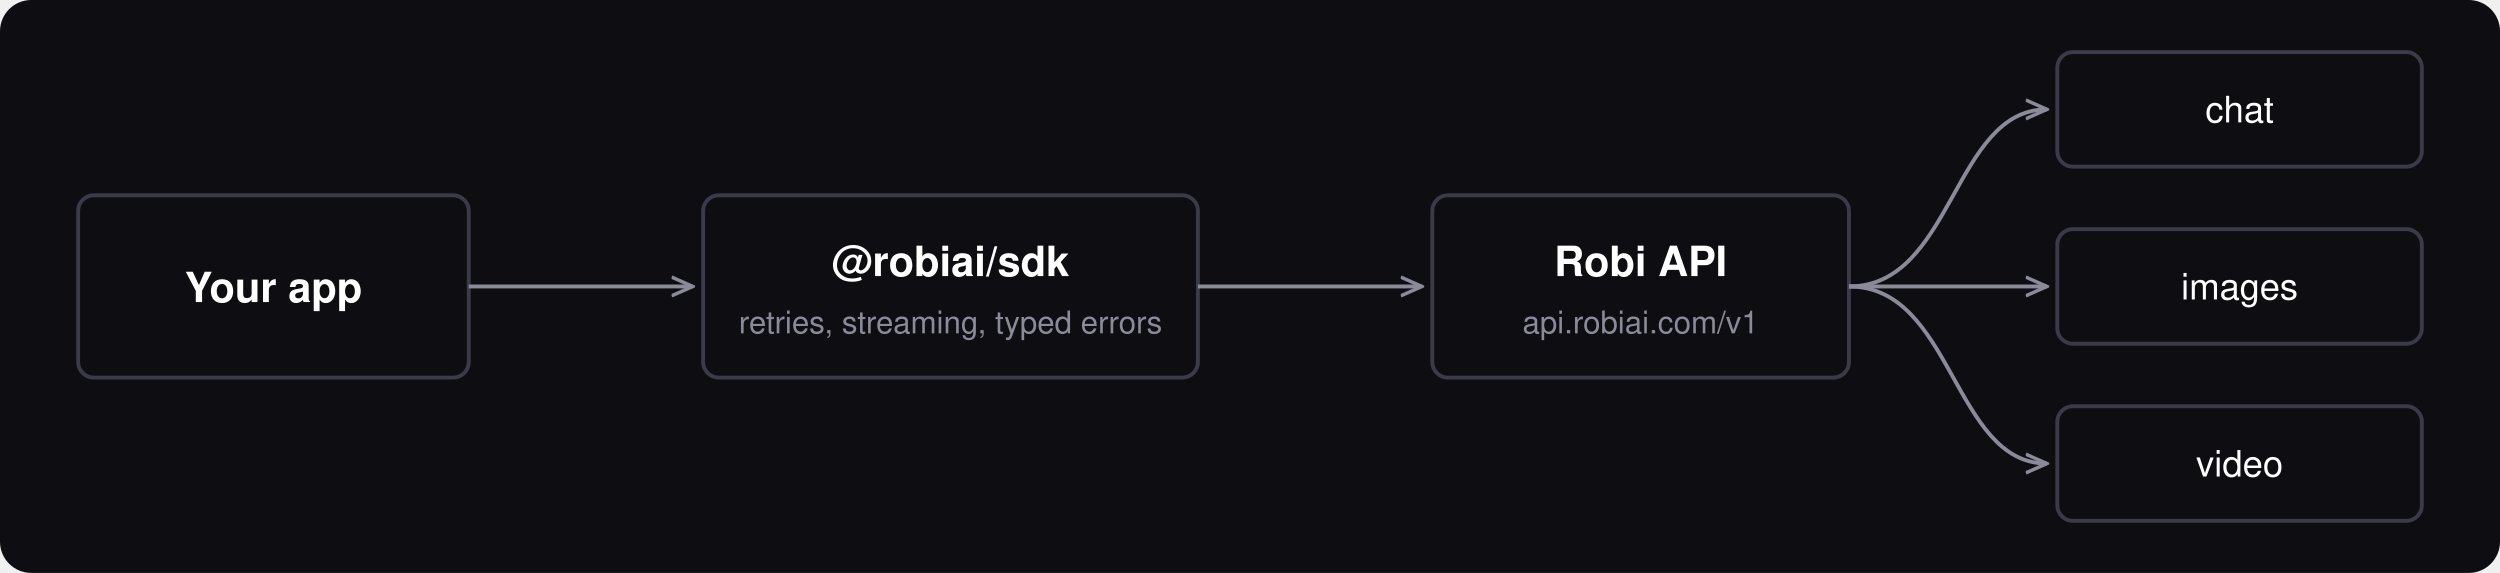
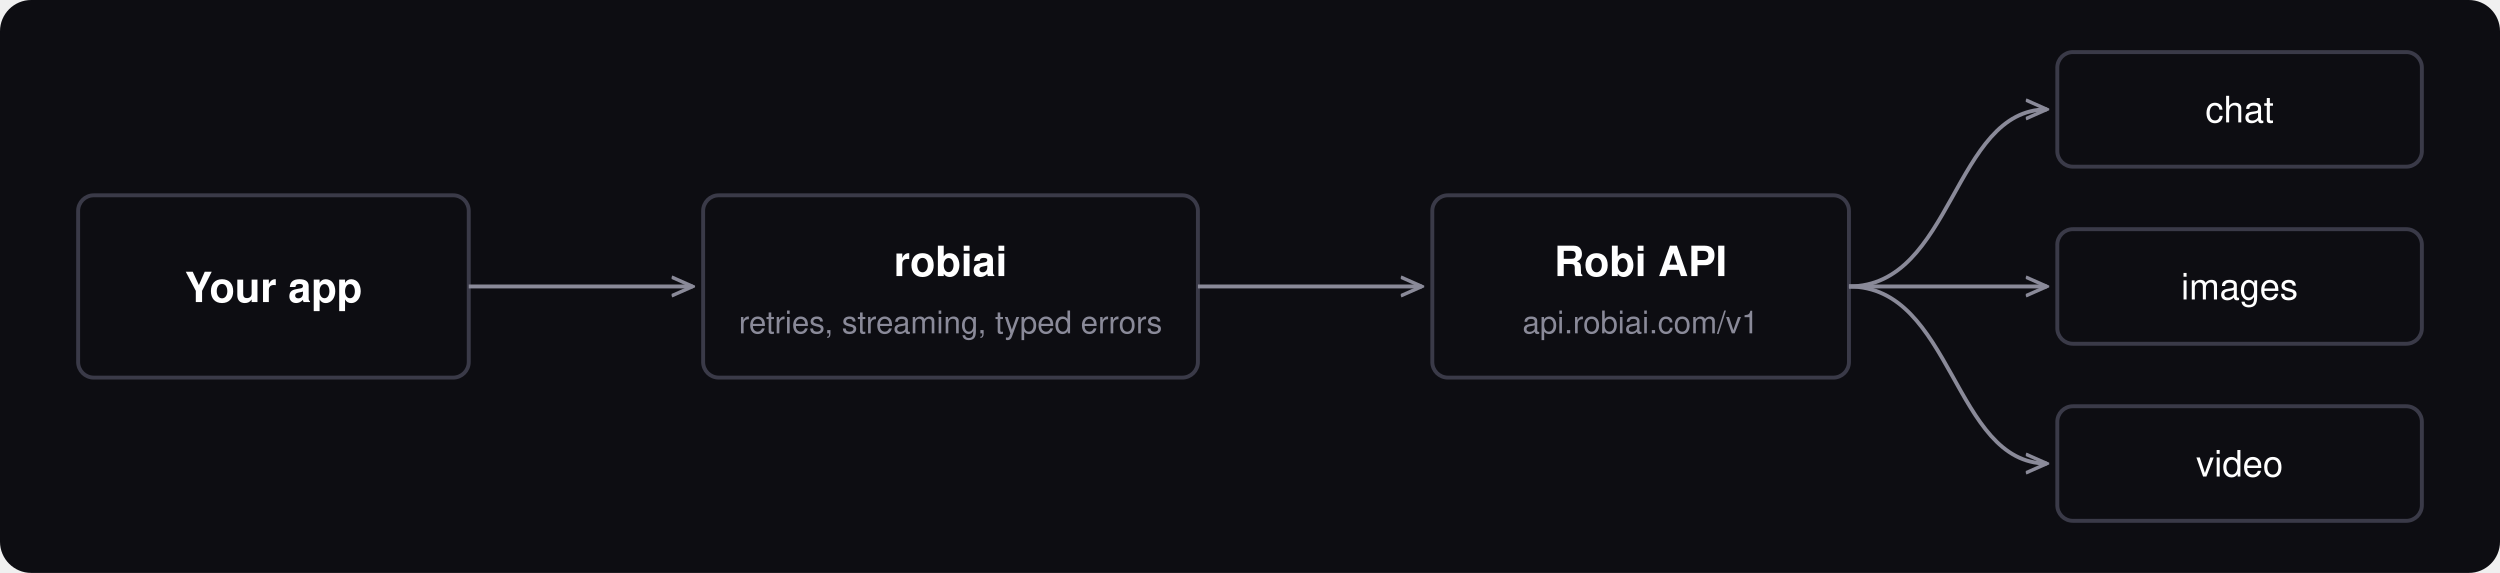
<svg xmlns="http://www.w3.org/2000/svg" width="960" height="220" viewBox="0 0 960 220" role="img" aria-label="Your app calls the SDK, which calls the Robi API for chat, images and video">
  <defs>
    <marker id="h" viewBox="0 0 10 10" refX="9" refY="5" markerWidth="6" markerHeight="6" orient="auto">
      <path d="M0 1L9 5L0 9" fill="none" stroke="#8a8a99" stroke-width="1.5" />
    </marker>
  </defs>
  <rect width="960" height="220" rx="12" fill="#0d0d12" />
  <g fill="none" stroke="#3a3a48" stroke-width="1.5">
    <rect x="30" y="75" width="150" height="70" rx="6" />
    <rect x="270" y="75" width="190" height="70" rx="6" />
    <rect x="550" y="75" width="160" height="70" rx="6" />
    <rect x="790" y="20" width="140" height="44" rx="6" />
    <rect x="790" y="88" width="140" height="44" rx="6" />
    <rect x="790" y="156" width="140" height="44" rx="6" />
  </g>
  <g stroke="#8a8a99" stroke-width="1.5" fill="none" marker-end="url(#h)">
    <path d="M180 110H266" />
    <path d="M460 110H546" />
    <path d="M710 110C750 110 750 42 786 42" />
    <path d="M710 110H786" />
    <path d="M710 110C750 110 750 178 786 178" />
  </g>
  <g font-family="-apple-system,BlinkMacSystemFont,'Segoe UI',Helvetica,Arial,sans-serif" text-anchor="middle">
    <text x="105" y="116" font-size="16" font-weight="600" fill="#ffffff">Your app</text>
-     <text x="365" y="106" font-size="16" font-weight="600" fill="#ffffff">@robiai/sdk</text>
+     <text x="365" y="106" font-size="16" font-weight="600" fill="#ffffff">robiai</text>
    <text x="365" y="128" font-size="12" fill="#8a8a99">retries, streaming, typed errors</text>
    <text x="630" y="106" font-size="16" font-weight="600" fill="#ffffff">Robi API</text>
    <text x="630" y="128" font-size="12" fill="#8a8a99">api.robiai.com/v1</text>
    <text x="860" y="47" font-size="14" fill="#ffffff">chat</text>
    <text x="860" y="115" font-size="14" fill="#ffffff">images</text>
    <text x="860" y="183" font-size="14" fill="#ffffff">video</text>
  </g>
</svg>
